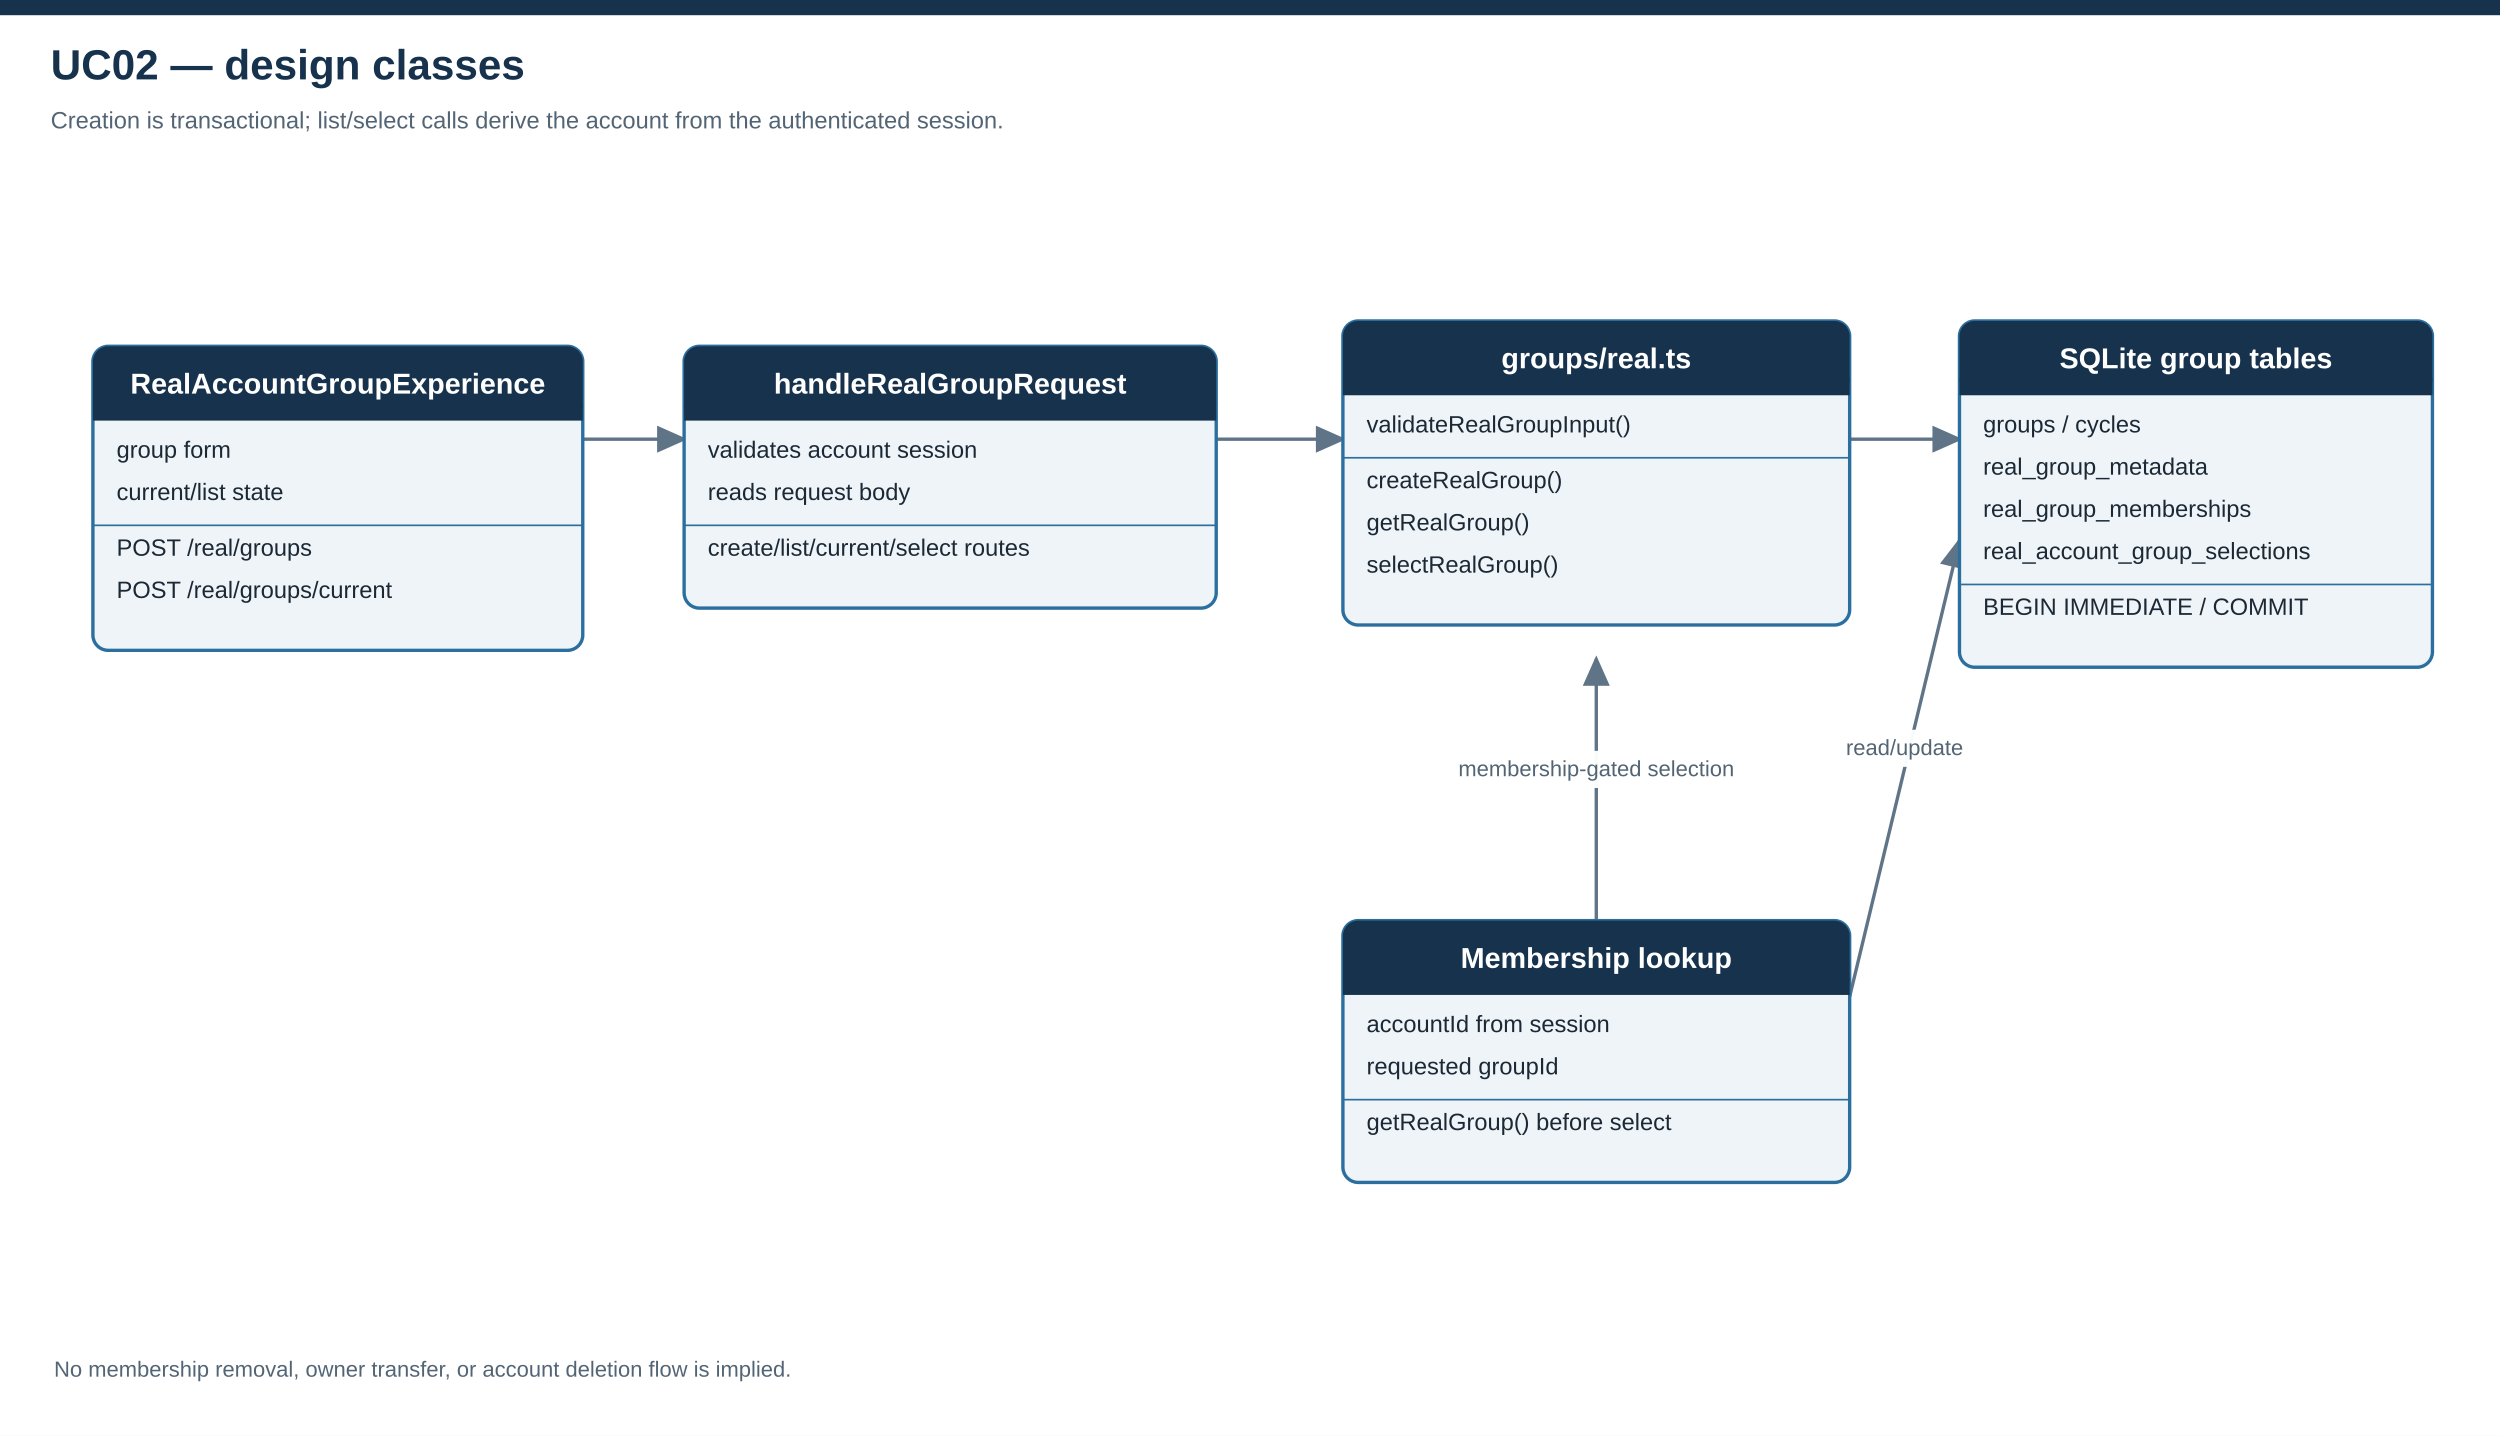
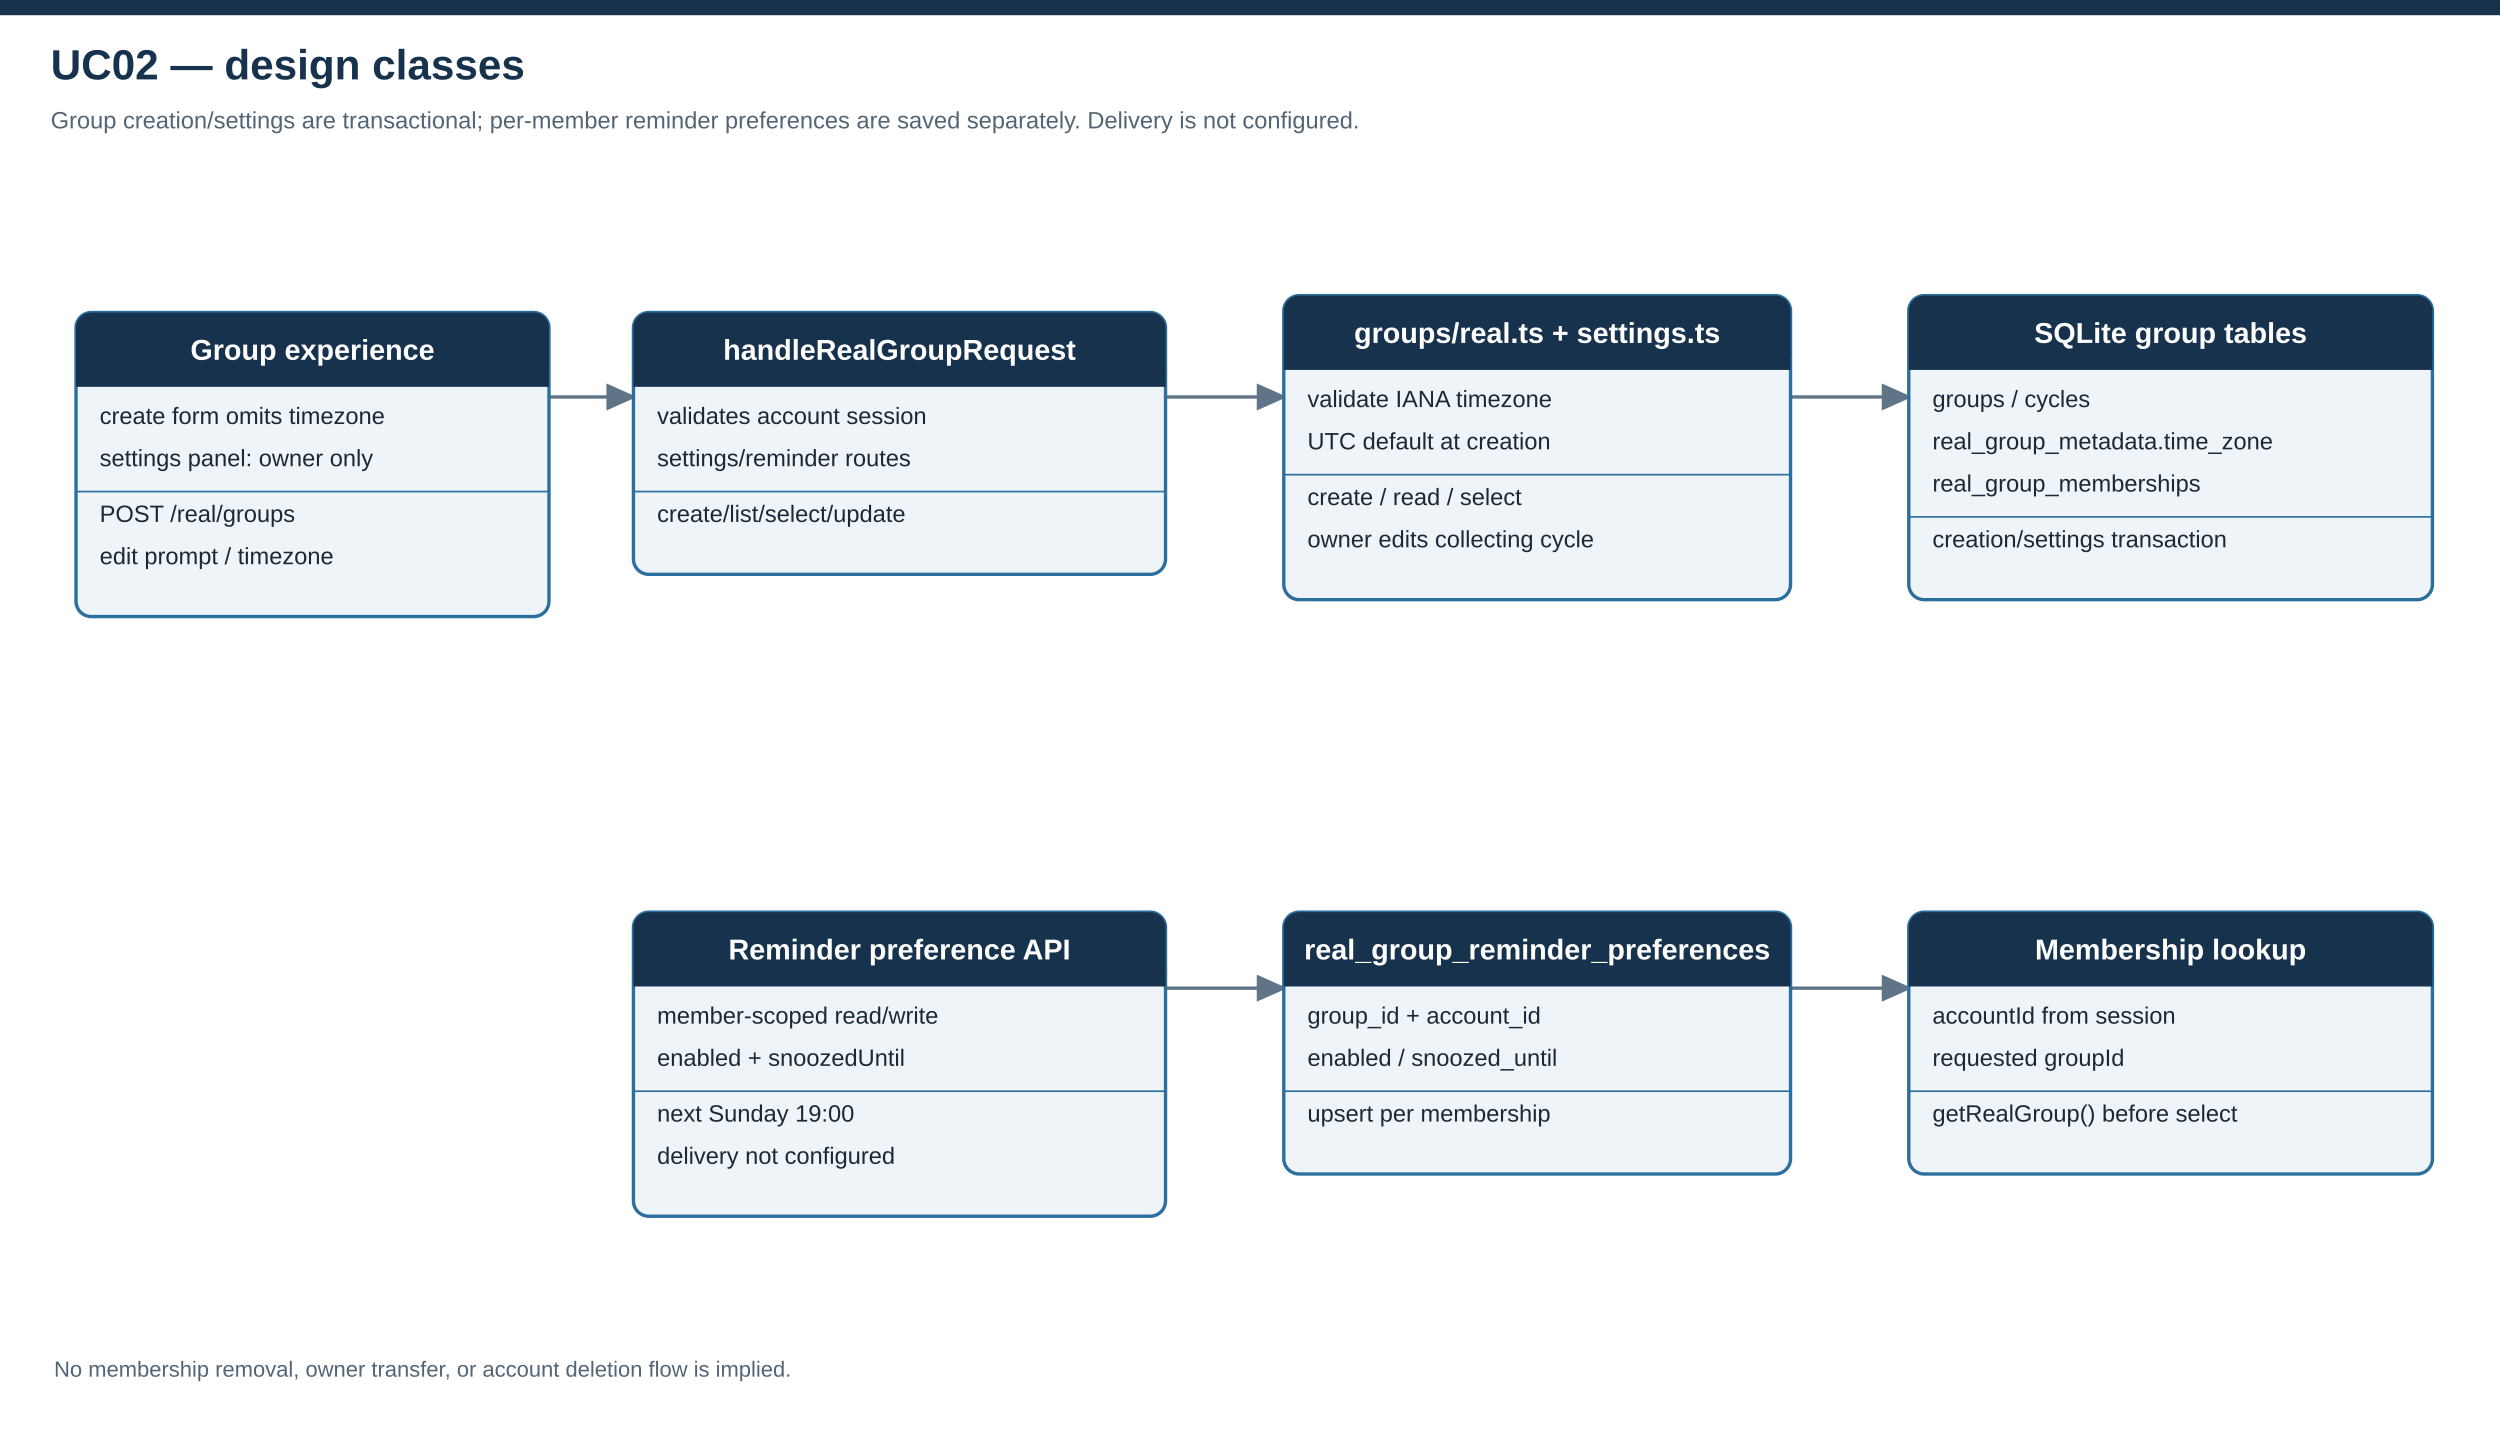
<svg xmlns="http://www.w3.org/2000/svg" width="1480px" height="850px" viewBox="0 0 1480 850" role="img" aria-label="UC02 — design classes">
  <defs>
    <marker id="arrow" markerWidth="9" markerHeight="8" refX="8" refY="4" orient="auto">
      <path d="M0,0 L9,4 L0,8 z" fill="#607487" />
    </marker>
    <marker id="arrowBlue" markerWidth="9" markerHeight="8" refX="8" refY="4" orient="auto">
      <path d="M0,0 L9,4 L0,8 z" fill="#2b6f9f" />
    </marker>
    <marker id="arrowRed" markerWidth="9" markerHeight="8" refX="8" refY="4" orient="auto">
      <path d="M0,0 L9,4 L0,8 z" fill="#b34339" />
    </marker>
  </defs>
  <rect x="0" y="0" width="1480" height="850" fill="#ffffff" />
  <rect x="0" y="0" width="1480" height="9" fill="#17324d" />
  <text x="30" y="47" text-anchor="start" font-family="Arial, Helvetica, sans-serif" font-size="25px" font-weight="bold" fill="#17324d" word-spacing="1px" class="">UC02 — design classes</text>
  <text x="30" y="76" text-anchor="start" font-family="Arial, Helvetica, sans-serif" font-size="14px" font-weight="normal" fill="#536575" word-spacing="1px">
-     <tspan x="30" dy="0">Creation is transactional; list/select calls derive the account from the authenticated session.</tspan>
+     <tspan x="30" dy="0">Group creation/settings are transactional; per-member reminder preferences are saved separately. Delivery is not configured.</tspan>
  </text>
-   <line x1="345" y1="260" x2="405" y2="260" stroke="#607487" stroke-width="2" marker-end="url(#arrow)" />
-   <line x1="720" y1="260" x2="795" y2="260" stroke="#607487" stroke-width="2" marker-end="url(#arrow)" />
-   <line x1="1095" y1="260" x2="1160" y2="260" stroke="#607487" stroke-width="2" marker-end="url(#arrow)" />
-   <line x1="945" y1="545" x2="945" y2="390" stroke="#607487" stroke-width="2" marker-end="url(#arrow)" />
-   <line x1="1095" y1="590" x2="1160" y2="320" stroke="#607487" stroke-width="2" marker-end="url(#arrow)" />
-   <rect x="55" y="205" width="290" height="180" rx="9" fill="#eef4f8" stroke="#2b6f9f" stroke-width="2" />
-   <rect x="55" y="205" width="290" height="43" rx="9" fill="#17324d" />
-   <rect x="55" y="239" width="290" height="10" fill="#17324d" />
-   <text x="200.0" y="233" text-anchor="middle" font-family="Arial, Helvetica, sans-serif" font-size="17px" font-weight="bold" fill="#ffffff" word-spacing="1px" class="">RealAccountGroupExperience</text>
-   <text x="69" y="271" text-anchor="start" font-family="Arial, Helvetica, sans-serif" font-size="14px" font-weight="normal" fill="#1c2935" word-spacing="1px" class="">group form</text>
-   <text x="69" y="296" text-anchor="start" font-family="Arial, Helvetica, sans-serif" font-size="14px" font-weight="normal" fill="#1c2935" word-spacing="1px" class="">current/list state</text>
-   <line x1="55" y1="311" x2="345" y2="311" stroke="#2b6f9f" stroke-width="1" />
-   <text x="69" y="329" text-anchor="start" font-family="Arial, Helvetica, sans-serif" font-size="14px" font-weight="normal" fill="#1c2935" word-spacing="1px" class="">POST /real/groups</text>
-   <text x="69" y="354" text-anchor="start" font-family="Arial, Helvetica, sans-serif" font-size="14px" font-weight="normal" fill="#1c2935" word-spacing="1px" class="">POST /real/groups/current</text>
-   <rect x="405" y="205" width="315" height="155" rx="9" fill="#eef4f8" stroke="#2b6f9f" stroke-width="2" />
-   <rect x="405" y="205" width="315" height="43" rx="9" fill="#17324d" />
-   <rect x="405" y="239" width="315" height="10" fill="#17324d" />
-   <text x="562.5" y="233" text-anchor="middle" font-family="Arial, Helvetica, sans-serif" font-size="17px" font-weight="bold" fill="#ffffff" word-spacing="1px" class="">handleRealGroupRequest</text>
-   <text x="419" y="271" text-anchor="start" font-family="Arial, Helvetica, sans-serif" font-size="14px" font-weight="normal" fill="#1c2935" word-spacing="1px" class="">validates account session</text>
-   <text x="419" y="296" text-anchor="start" font-family="Arial, Helvetica, sans-serif" font-size="14px" font-weight="normal" fill="#1c2935" word-spacing="1px" class="">reads request body</text>
-   <line x1="405" y1="311" x2="720" y2="311" stroke="#2b6f9f" stroke-width="1" />
-   <text x="419" y="329" text-anchor="start" font-family="Arial, Helvetica, sans-serif" font-size="14px" font-weight="normal" fill="#1c2935" word-spacing="1px" class="">create/list/current/select routes</text>
-   <rect x="795" y="190" width="300" height="180" rx="9" fill="#eef4f8" stroke="#2b6f9f" stroke-width="2" />
-   <rect x="795" y="190" width="300" height="43" rx="9" fill="#17324d" />
-   <rect x="795" y="224" width="300" height="10" fill="#17324d" />
-   <text x="945.0" y="218" text-anchor="middle" font-family="Arial, Helvetica, sans-serif" font-size="17px" font-weight="bold" fill="#ffffff" word-spacing="1px" class="">groups/real.ts</text>
-   <text x="809" y="256" text-anchor="start" font-family="Arial, Helvetica, sans-serif" font-size="14px" font-weight="normal" fill="#1c2935" word-spacing="1px" class="">validateRealGroupInput()</text>
-   <line x1="795" y1="271" x2="1095" y2="271" stroke="#2b6f9f" stroke-width="1" />
-   <text x="809" y="289" text-anchor="start" font-family="Arial, Helvetica, sans-serif" font-size="14px" font-weight="normal" fill="#1c2935" word-spacing="1px" class="">createRealGroup()</text>
-   <text x="809" y="314" text-anchor="start" font-family="Arial, Helvetica, sans-serif" font-size="14px" font-weight="normal" fill="#1c2935" word-spacing="1px" class="">getRealGroup()</text>
-   <text x="809" y="339" text-anchor="start" font-family="Arial, Helvetica, sans-serif" font-size="14px" font-weight="normal" fill="#1c2935" word-spacing="1px" class="">selectRealGroup()</text>
-   <rect x="1160" y="190" width="280" height="205" rx="9" fill="#eef4f8" stroke="#2b6f9f" stroke-width="2" />
-   <rect x="1160" y="190" width="280" height="43" rx="9" fill="#17324d" />
-   <rect x="1160" y="224" width="280" height="10" fill="#17324d" />
-   <text x="1300.0" y="218" text-anchor="middle" font-family="Arial, Helvetica, sans-serif" font-size="17px" font-weight="bold" fill="#ffffff" word-spacing="1px" class="">SQLite group tables</text>
-   <text x="1174" y="256" text-anchor="start" font-family="Arial, Helvetica, sans-serif" font-size="14px" font-weight="normal" fill="#1c2935" word-spacing="1px" class="">groups / cycles</text>
-   <text x="1174" y="281" text-anchor="start" font-family="Arial, Helvetica, sans-serif" font-size="14px" font-weight="normal" fill="#1c2935" word-spacing="1px" class="">real_group_metadata</text>
-   <text x="1174" y="306" text-anchor="start" font-family="Arial, Helvetica, sans-serif" font-size="14px" font-weight="normal" fill="#1c2935" word-spacing="1px" class="">real_group_memberships</text>
-   <text x="1174" y="331" text-anchor="start" font-family="Arial, Helvetica, sans-serif" font-size="14px" font-weight="normal" fill="#1c2935" word-spacing="1px" class="">real_account_group_selections</text>
-   <line x1="1160" y1="346" x2="1440" y2="346" stroke="#2b6f9f" stroke-width="1" />
-   <text x="1174" y="364" text-anchor="start" font-family="Arial, Helvetica, sans-serif" font-size="14px" font-weight="normal" fill="#1c2935" word-spacing="1px" class="">BEGIN IMMEDIATE / COMMIT</text>
-   <rect x="795" y="545" width="300" height="155" rx="9" fill="#eef4f8" stroke="#2b6f9f" stroke-width="2" />
-   <rect x="795" y="545" width="300" height="43" rx="9" fill="#17324d" />
-   <rect x="795" y="579" width="300" height="10" fill="#17324d" />
-   <text x="945.0" y="573" text-anchor="middle" font-family="Arial, Helvetica, sans-serif" font-size="17px" font-weight="bold" fill="#ffffff" word-spacing="1px" class="">Membership lookup</text>
-   <text x="809" y="611" text-anchor="start" font-family="Arial, Helvetica, sans-serif" font-size="14px" font-weight="normal" fill="#1c2935" word-spacing="1px" class="">accountId from session</text>
-   <text x="809" y="636" text-anchor="start" font-family="Arial, Helvetica, sans-serif" font-size="14px" font-weight="normal" fill="#1c2935" word-spacing="1px" class="">requested groupId</text>
-   <line x1="795" y1="651" x2="1095" y2="651" stroke="#2b6f9f" stroke-width="1" />
-   <text x="809" y="669" text-anchor="start" font-family="Arial, Helvetica, sans-serif" font-size="14px" font-weight="normal" fill="#1c2935" word-spacing="1px" class="">getRealGroup() before select</text>
-   <rect x="843.4" y="444.5" width="203.2" height="22" rx="5" fill="#ffffff" opacity="0.96" />
-   <text x="945.0" y="459.5" text-anchor="middle" font-family="Arial, Helvetica, sans-serif" font-size="13px" font-weight="normal" fill="#536575" word-spacing="1px" class="">membership-gated selection</text>
-   <rect x="1079.9" y="432.0" width="95.2" height="22" rx="5" fill="#ffffff" opacity="0.96" />
-   <text x="1127.5" y="447.0" text-anchor="middle" font-family="Arial, Helvetica, sans-serif" font-size="13px" font-weight="normal" fill="#536575" word-spacing="1px" class="">read/update</text>
+   <line x1="325" y1="235" x2="375" y2="235" stroke="#607487" stroke-width="2" marker-end="url(#arrow)" />
+   <line x1="690" y1="235" x2="760" y2="235" stroke="#607487" stroke-width="2" marker-end="url(#arrow)" />
+   <line x1="1060" y1="235" x2="1130" y2="235" stroke="#607487" stroke-width="2" marker-end="url(#arrow)" />
+   <line x1="690" y1="585" x2="760" y2="585" stroke="#607487" stroke-width="2" marker-end="url(#arrow)" />
+   <line x1="1060" y1="585" x2="1130" y2="585" stroke="#607487" stroke-width="2" marker-end="url(#arrow)" />
+   <rect x="45" y="185" width="280" height="180" rx="9" fill="#eef4f8" stroke="#2b6f9f" stroke-width="2" />
+   <rect x="45" y="185" width="280" height="43" rx="9" fill="#17324d" />
+   <rect x="45" y="219" width="280" height="10" fill="#17324d" />
+   <text x="185.0" y="213" text-anchor="middle" font-family="Arial, Helvetica, sans-serif" font-size="17px" font-weight="bold" fill="#ffffff" word-spacing="1px" class="">Group experience</text>
+   <text x="59" y="251" text-anchor="start" font-family="Arial, Helvetica, sans-serif" font-size="14px" font-weight="normal" fill="#1c2935" word-spacing="1px" class="">create form omits timezone</text>
+   <text x="59" y="276" text-anchor="start" font-family="Arial, Helvetica, sans-serif" font-size="14px" font-weight="normal" fill="#1c2935" word-spacing="1px" class="">settings panel: owner only</text>
+   <line x1="45" y1="291" x2="325" y2="291" stroke="#2b6f9f" stroke-width="1" />
+   <text x="59" y="309" text-anchor="start" font-family="Arial, Helvetica, sans-serif" font-size="14px" font-weight="normal" fill="#1c2935" word-spacing="1px" class="">POST /real/groups</text>
+   <text x="59" y="334" text-anchor="start" font-family="Arial, Helvetica, sans-serif" font-size="14px" font-weight="normal" fill="#1c2935" word-spacing="1px" class="">edit prompt / timezone</text>
+   <rect x="375" y="185" width="315" height="155" rx="9" fill="#eef4f8" stroke="#2b6f9f" stroke-width="2" />
+   <rect x="375" y="185" width="315" height="43" rx="9" fill="#17324d" />
+   <rect x="375" y="219" width="315" height="10" fill="#17324d" />
+   <text x="532.5" y="213" text-anchor="middle" font-family="Arial, Helvetica, sans-serif" font-size="17px" font-weight="bold" fill="#ffffff" word-spacing="1px" class="">handleRealGroupRequest</text>
+   <text x="389" y="251" text-anchor="start" font-family="Arial, Helvetica, sans-serif" font-size="14px" font-weight="normal" fill="#1c2935" word-spacing="1px" class="">validates account session</text>
+   <text x="389" y="276" text-anchor="start" font-family="Arial, Helvetica, sans-serif" font-size="14px" font-weight="normal" fill="#1c2935" word-spacing="1px" class="">settings/reminder routes</text>
+   <line x1="375" y1="291" x2="690" y2="291" stroke="#2b6f9f" stroke-width="1" />
+   <text x="389" y="309" text-anchor="start" font-family="Arial, Helvetica, sans-serif" font-size="14px" font-weight="normal" fill="#1c2935" word-spacing="1px" class="">create/list/select/update</text>
+   <rect x="760" y="175" width="300" height="180" rx="9" fill="#eef4f8" stroke="#2b6f9f" stroke-width="2" />
+   <rect x="760" y="175" width="300" height="43" rx="9" fill="#17324d" />
+   <rect x="760" y="209" width="300" height="10" fill="#17324d" />
+   <text x="910.0" y="203" text-anchor="middle" font-family="Arial, Helvetica, sans-serif" font-size="17px" font-weight="bold" fill="#ffffff" word-spacing="1px" class="">groups/real.ts + settings.ts</text>
+   <text x="774" y="241" text-anchor="start" font-family="Arial, Helvetica, sans-serif" font-size="14px" font-weight="normal" fill="#1c2935" word-spacing="1px" class="">validate IANA timezone</text>
+   <text x="774" y="266" text-anchor="start" font-family="Arial, Helvetica, sans-serif" font-size="14px" font-weight="normal" fill="#1c2935" word-spacing="1px" class="">UTC default at creation</text>
+   <line x1="760" y1="281" x2="1060" y2="281" stroke="#2b6f9f" stroke-width="1" />
+   <text x="774" y="299" text-anchor="start" font-family="Arial, Helvetica, sans-serif" font-size="14px" font-weight="normal" fill="#1c2935" word-spacing="1px" class="">create / read / select</text>
+   <text x="774" y="324" text-anchor="start" font-family="Arial, Helvetica, sans-serif" font-size="14px" font-weight="normal" fill="#1c2935" word-spacing="1px" class="">owner edits collecting cycle</text>
+   <rect x="1130" y="175" width="310" height="180" rx="9" fill="#eef4f8" stroke="#2b6f9f" stroke-width="2" />
+   <rect x="1130" y="175" width="310" height="43" rx="9" fill="#17324d" />
+   <rect x="1130" y="209" width="310" height="10" fill="#17324d" />
+   <text x="1285.0" y="203" text-anchor="middle" font-family="Arial, Helvetica, sans-serif" font-size="17px" font-weight="bold" fill="#ffffff" word-spacing="1px" class="">SQLite group tables</text>
+   <text x="1144" y="241" text-anchor="start" font-family="Arial, Helvetica, sans-serif" font-size="14px" font-weight="normal" fill="#1c2935" word-spacing="1px" class="">groups / cycles</text>
+   <text x="1144" y="266" text-anchor="start" font-family="Arial, Helvetica, sans-serif" font-size="14px" font-weight="normal" fill="#1c2935" word-spacing="1px" class="">real_group_metadata.time_zone</text>
+   <text x="1144" y="291" text-anchor="start" font-family="Arial, Helvetica, sans-serif" font-size="14px" font-weight="normal" fill="#1c2935" word-spacing="1px" class="">real_group_memberships</text>
+   <line x1="1130" y1="306" x2="1440" y2="306" stroke="#2b6f9f" stroke-width="1" />
+   <text x="1144" y="324" text-anchor="start" font-family="Arial, Helvetica, sans-serif" font-size="14px" font-weight="normal" fill="#1c2935" word-spacing="1px" class="">creation/settings transaction</text>
+   <rect x="375" y="540" width="315" height="180" rx="9" fill="#eef4f8" stroke="#2b6f9f" stroke-width="2" />
+   <rect x="375" y="540" width="315" height="43" rx="9" fill="#17324d" />
+   <rect x="375" y="574" width="315" height="10" fill="#17324d" />
+   <text x="532.5" y="568" text-anchor="middle" font-family="Arial, Helvetica, sans-serif" font-size="17px" font-weight="bold" fill="#ffffff" word-spacing="1px" class="">Reminder preference API</text>
+   <text x="389" y="606" text-anchor="start" font-family="Arial, Helvetica, sans-serif" font-size="14px" font-weight="normal" fill="#1c2935" word-spacing="1px" class="">member-scoped read/write</text>
+   <text x="389" y="631" text-anchor="start" font-family="Arial, Helvetica, sans-serif" font-size="14px" font-weight="normal" fill="#1c2935" word-spacing="1px" class="">enabled + snoozedUntil</text>
+   <line x1="375" y1="646" x2="690" y2="646" stroke="#2b6f9f" stroke-width="1" />
+   <text x="389" y="664" text-anchor="start" font-family="Arial, Helvetica, sans-serif" font-size="14px" font-weight="normal" fill="#1c2935" word-spacing="1px" class="">next Sunday 19:00</text>
+   <text x="389" y="689" text-anchor="start" font-family="Arial, Helvetica, sans-serif" font-size="14px" font-weight="normal" fill="#1c2935" word-spacing="1px" class="">delivery not configured</text>
+   <rect x="760" y="540" width="300" height="155" rx="9" fill="#eef4f8" stroke="#2b6f9f" stroke-width="2" />
+   <rect x="760" y="540" width="300" height="43" rx="9" fill="#17324d" />
+   <rect x="760" y="574" width="300" height="10" fill="#17324d" />
+   <text x="910.0" y="568" text-anchor="middle" font-family="Arial, Helvetica, sans-serif" font-size="17px" font-weight="bold" fill="#ffffff" word-spacing="1px" class="">real_group_reminder_preferences</text>
+   <text x="774" y="606" text-anchor="start" font-family="Arial, Helvetica, sans-serif" font-size="14px" font-weight="normal" fill="#1c2935" word-spacing="1px" class="">group_id + account_id</text>
+   <text x="774" y="631" text-anchor="start" font-family="Arial, Helvetica, sans-serif" font-size="14px" font-weight="normal" fill="#1c2935" word-spacing="1px" class="">enabled / snoozed_until</text>
+   <line x1="760" y1="646" x2="1060" y2="646" stroke="#2b6f9f" stroke-width="1" />
+   <text x="774" y="664" text-anchor="start" font-family="Arial, Helvetica, sans-serif" font-size="14px" font-weight="normal" fill="#1c2935" word-spacing="1px" class="">upsert per membership</text>
+   <rect x="1130" y="540" width="310" height="155" rx="9" fill="#eef4f8" stroke="#2b6f9f" stroke-width="2" />
+   <rect x="1130" y="540" width="310" height="43" rx="9" fill="#17324d" />
+   <rect x="1130" y="574" width="310" height="10" fill="#17324d" />
+   <text x="1285.0" y="568" text-anchor="middle" font-family="Arial, Helvetica, sans-serif" font-size="17px" font-weight="bold" fill="#ffffff" word-spacing="1px" class="">Membership lookup</text>
+   <text x="1144" y="606" text-anchor="start" font-family="Arial, Helvetica, sans-serif" font-size="14px" font-weight="normal" fill="#1c2935" word-spacing="1px" class="">accountId from session</text>
+   <text x="1144" y="631" text-anchor="start" font-family="Arial, Helvetica, sans-serif" font-size="14px" font-weight="normal" fill="#1c2935" word-spacing="1px" class="">requested groupId</text>
+   <line x1="1130" y1="646" x2="1440" y2="646" stroke="#2b6f9f" stroke-width="1" />
+   <text x="1144" y="664" text-anchor="start" font-family="Arial, Helvetica, sans-serif" font-size="14px" font-weight="normal" fill="#1c2935" word-spacing="1px" class="">getRealGroup() before select</text>
  <text x="32" y="815" text-anchor="start" font-family="Arial, Helvetica, sans-serif" font-size="13px" font-weight="normal" fill="#536575" word-spacing="1px">
    <tspan x="32" dy="0">No membership removal, owner transfer, or account deletion flow is implied.</tspan>
  </text>
</svg>
